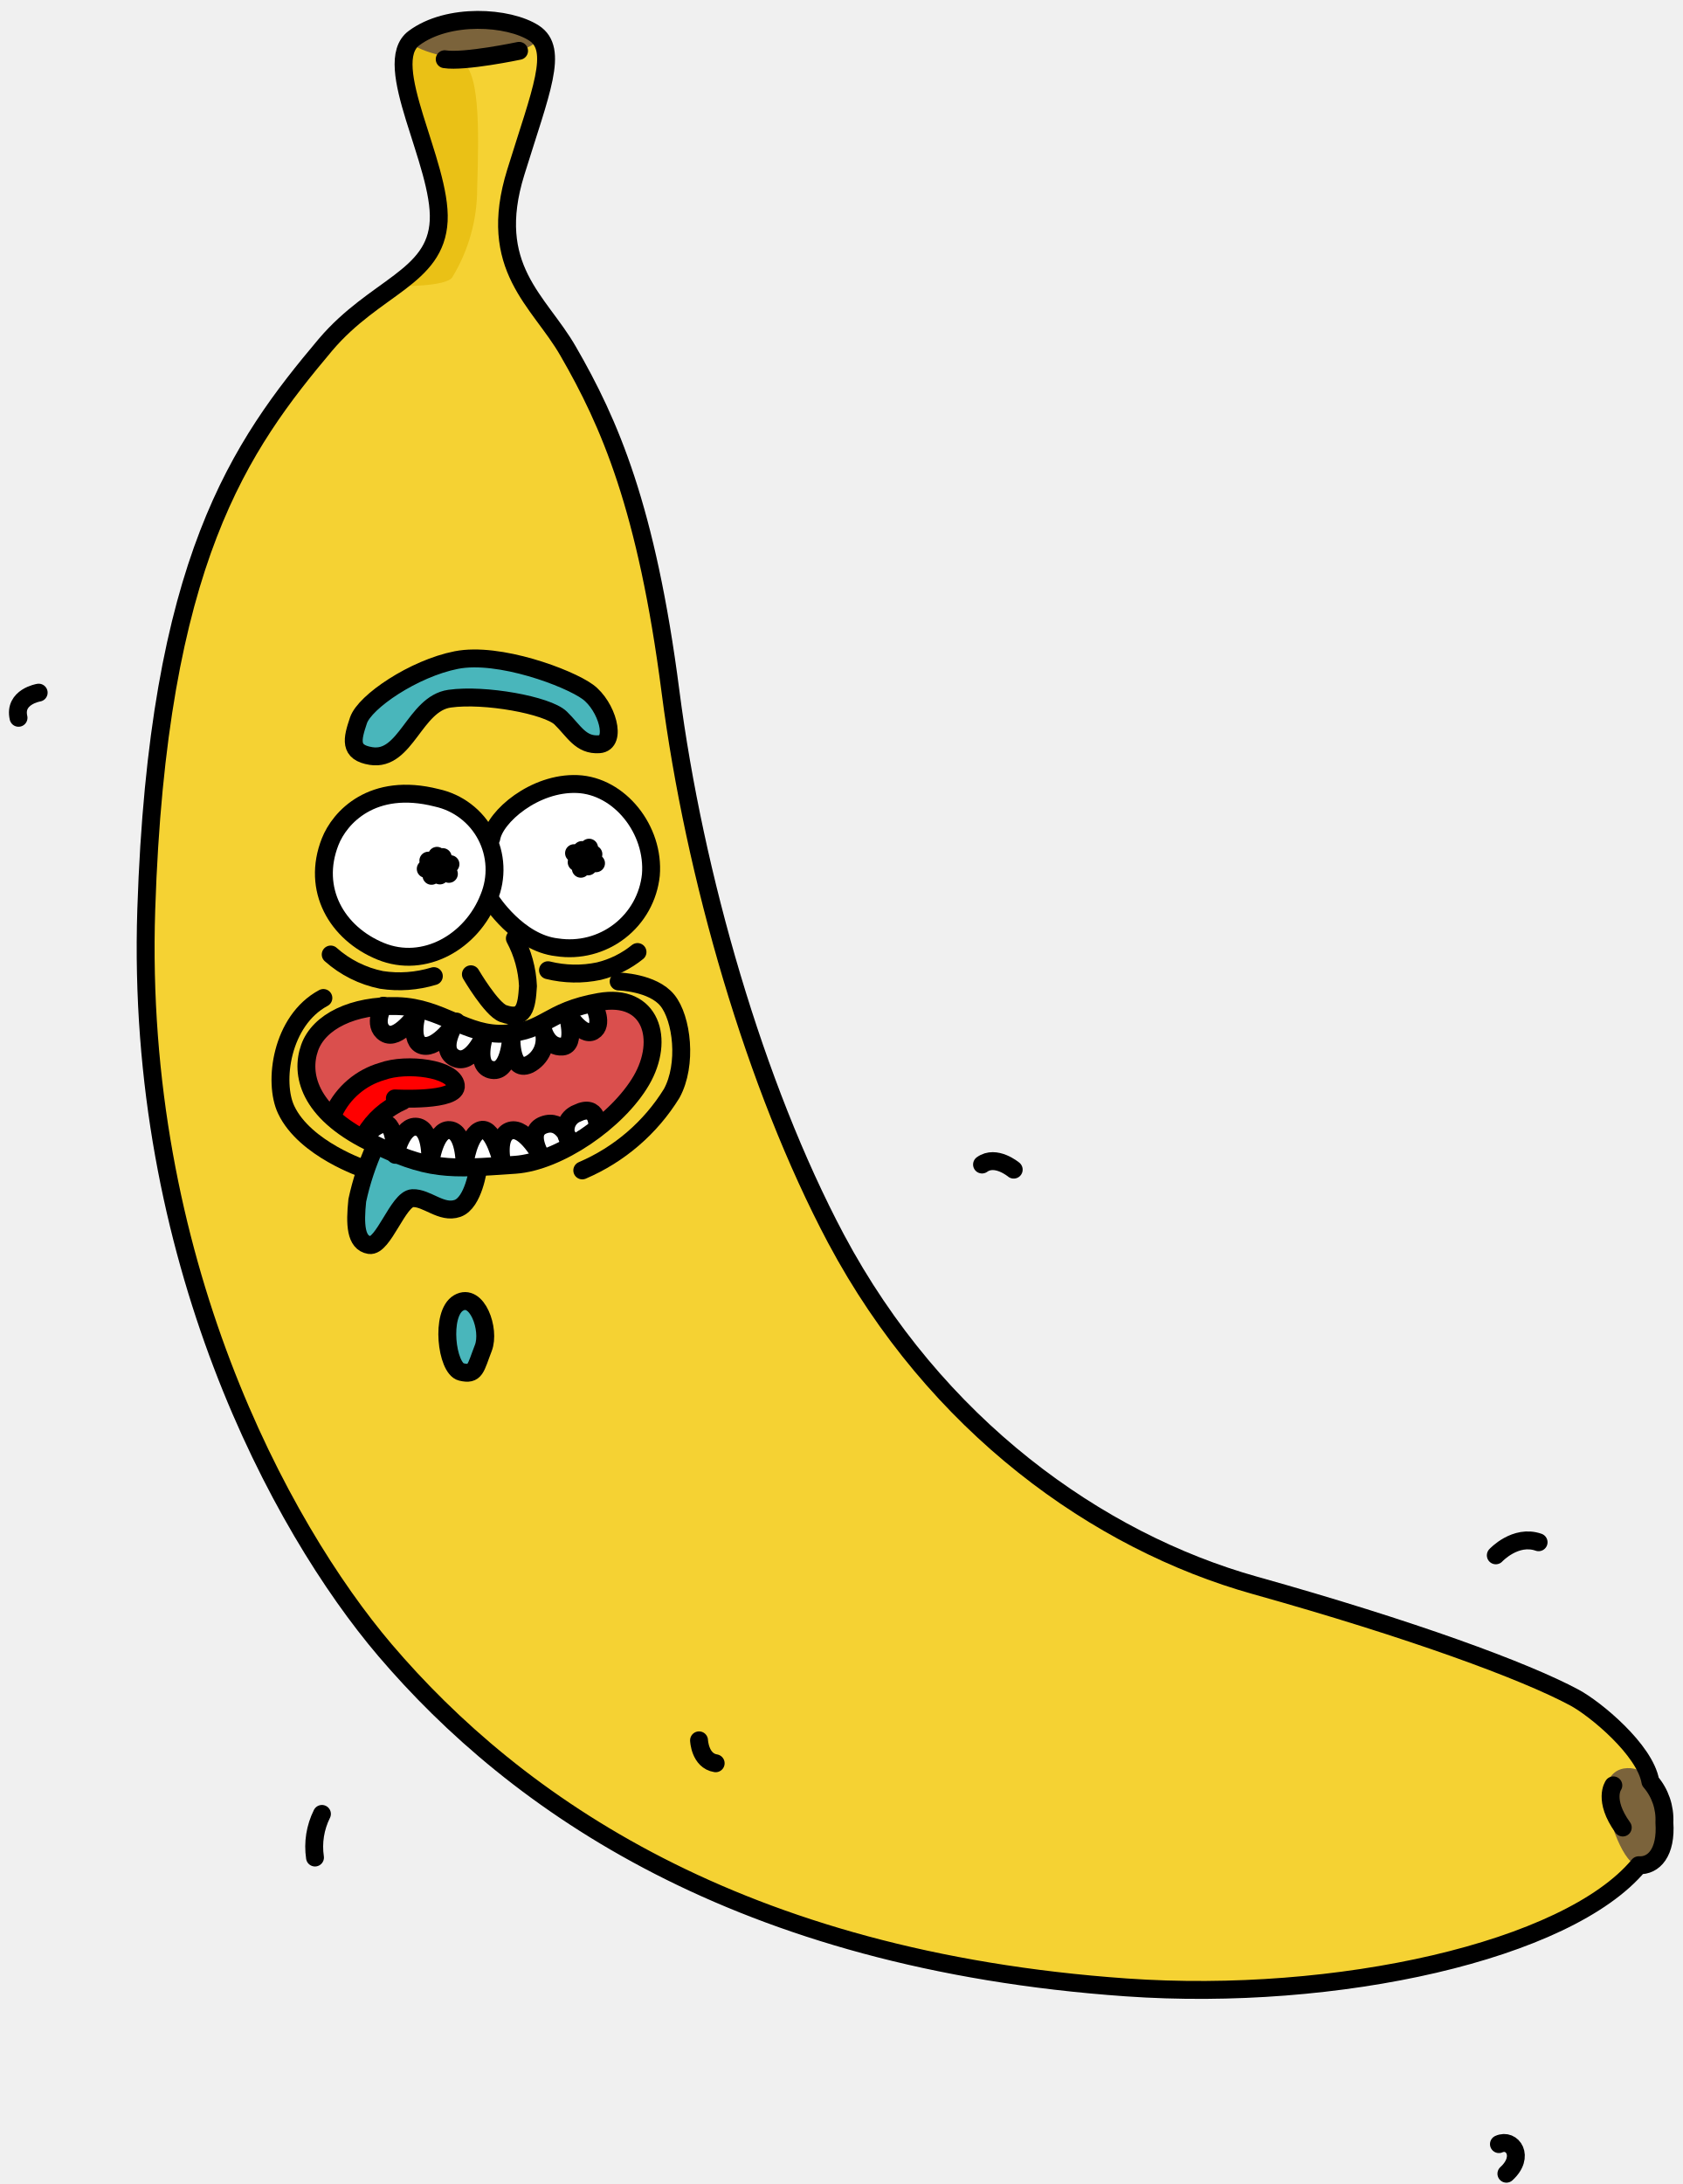
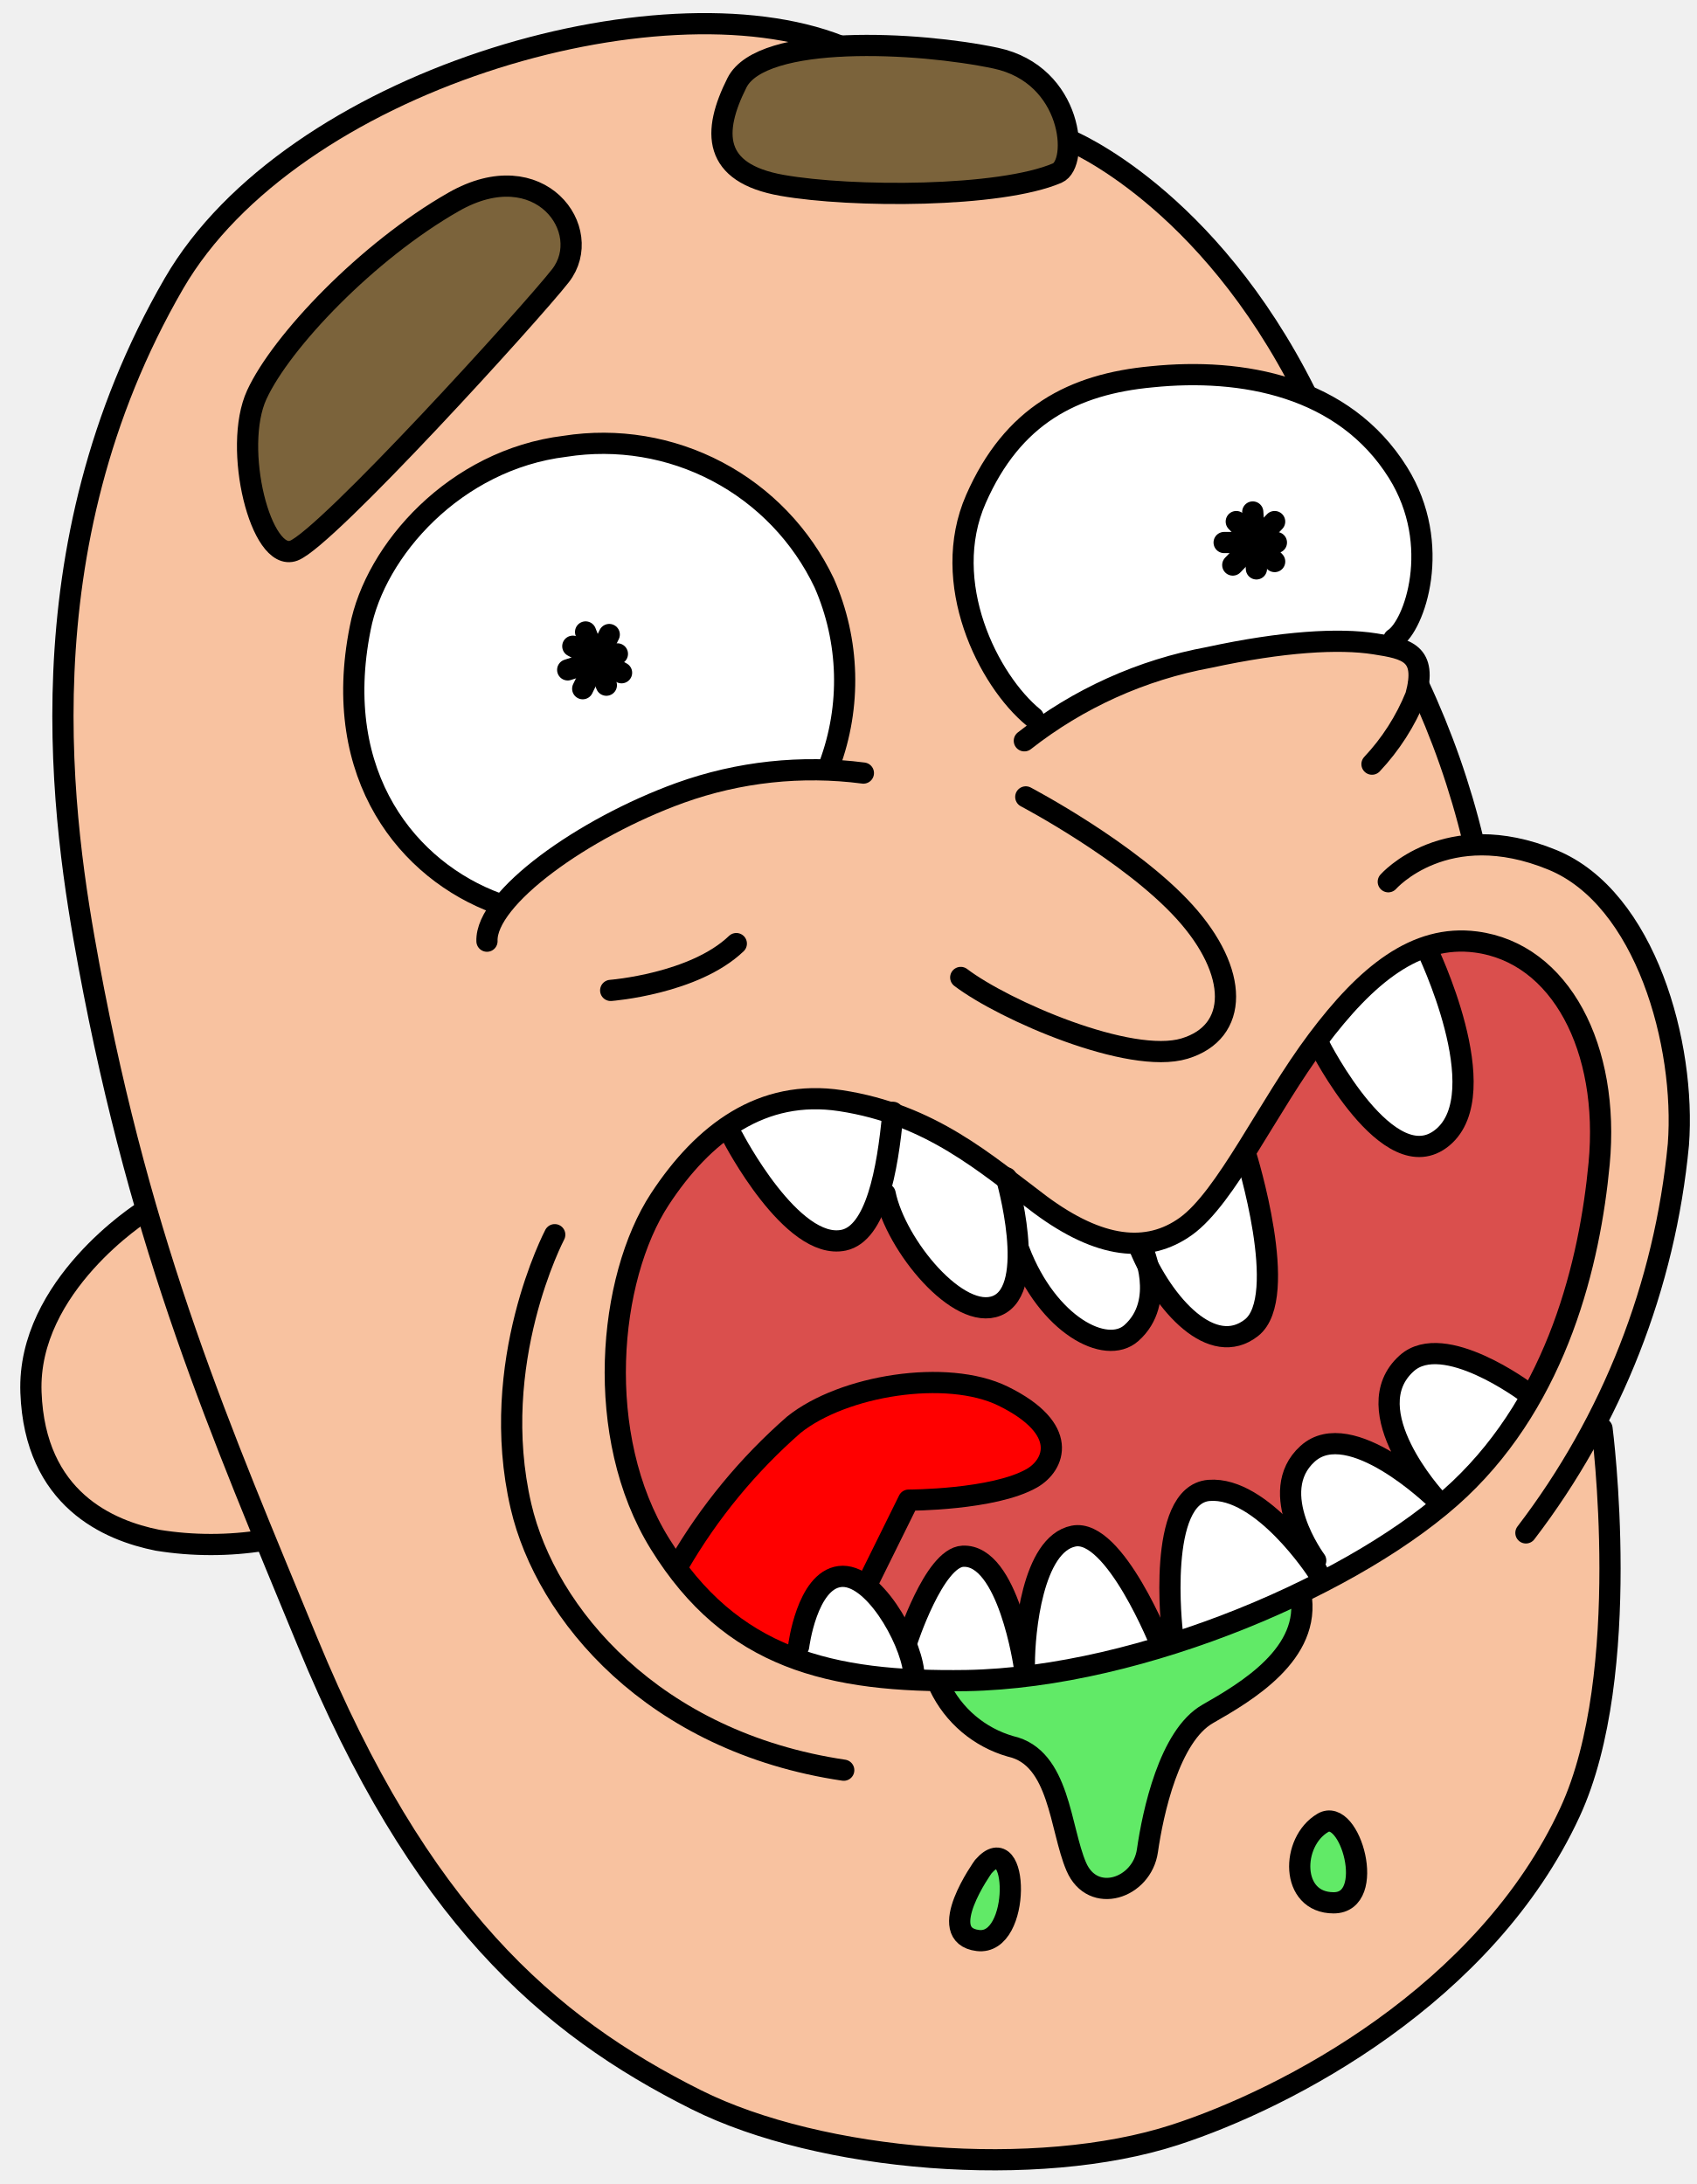
- <svg xmlns="http://www.w3.org/2000/svg" width="94" height="122" viewBox="0 0 94 122" fill="none">
-   <path d="M91.922 104.084C87.929 108.875 75.02 111.734 63.289 110.908C41.589 109.379 29.156 100.632 21.842 92.024C15.991 85.142 7.88 70.127 8.509 50.65C9.138 31.174 13.797 24.738 18.566 19.15C21.338 15.896 24.731 15.413 24.892 12.224C25.053 9.035 21.594 3.448 23.51 2.021C25.426 0.595 28.754 0.822 30.195 1.729C31.635 2.636 30.619 4.969 29.156 9.525C27.496 14.872 30.458 16.7 32.082 19.523C34.385 23.524 36.47 28.248 37.801 38.539C39.132 48.829 42.511 60.553 47.045 69.059C52.611 79.496 61.673 85.968 70.449 88.426C79.226 90.883 85.538 93.216 88.302 94.694C89.48 95.323 92.252 97.619 92.551 99.389C93.097 100.02 93.377 100.838 93.334 101.671C93.473 103.375 92.785 104.128 91.922 104.084Z" fill="#F5D233" />
-   <path d="M27.328 50.095C27.559 49.54 27.665 48.94 27.639 48.339C27.612 47.739 27.453 47.151 27.174 46.618C26.895 46.086 26.502 45.621 26.023 45.257C25.544 44.894 24.99 44.64 24.402 44.514C20.804 43.6 18.983 45.626 18.456 46.965C17.403 49.634 18.829 52.084 21.272 53.086C23.715 54.088 26.369 52.545 27.328 50.095Z" fill="white" />
-   <path d="M27.693 50.146C27.693 50.146 29.156 52.538 31.409 52.786C32.02 52.88 32.643 52.848 33.242 52.694C33.84 52.539 34.401 52.265 34.891 51.888C35.38 51.51 35.788 51.038 36.09 50.498C36.391 49.959 36.58 49.364 36.645 48.749C36.85 46.226 34.89 43.761 32.528 43.666C30.165 43.571 27.898 45.48 27.693 46.694V50.146Z" fill="white" />
-   <path d="M28.959 65.037C31.379 64.868 34.678 62.608 36.009 60.327C37.34 58.045 36.565 55.426 33.654 55.938C30.743 56.45 30.67 57.547 28.425 57.694C26.179 57.84 24.863 56.231 22.376 56.158C19.89 56.085 17.995 57.065 17.454 58.527C16.913 59.99 17.396 62.089 20.753 63.764C24.11 65.439 25.236 65.293 28.959 65.037Z" fill="#DA4F4D" />
-   <path d="M33.288 56.092C33.288 56.092 33.881 57.321 33.288 57.672C32.696 58.023 31.826 56.64 31.826 56.64C31.826 56.64 32.389 58.432 31.577 58.527C30.765 58.622 30.524 57.679 30.524 57.679C30.625 58.034 30.601 58.413 30.454 58.752C30.307 59.091 30.048 59.368 29.719 59.537C28.564 60.034 28.703 57.73 28.703 57.73C28.703 57.73 28.703 59.997 27.628 59.829C26.552 59.661 27.211 57.833 27.211 57.833C27.211 57.833 26.479 59.639 25.528 59.149C24.578 58.659 25.623 57.123 25.623 57.123C25.623 57.123 24.636 58.666 23.817 58.476C22.998 58.286 23.481 56.662 23.481 56.662C23.481 56.662 22.332 58.249 21.616 57.796C20.899 57.342 21.52 56.253 21.52 56.253C22.407 56.166 23.301 56.289 24.131 56.611C25.295 57.154 26.524 57.543 27.788 57.767C28.835 57.671 29.857 57.394 30.809 56.947C31.587 56.536 32.423 56.248 33.288 56.092Z" fill="white" />
-   <path d="M33.413 62.747C33.413 62.747 33.449 61.445 32.286 62.016C32.136 62.071 32.001 62.162 31.893 62.28C31.785 62.399 31.707 62.541 31.666 62.696C31.624 62.851 31.62 63.013 31.654 63.169C31.689 63.326 31.76 63.472 31.862 63.595C31.862 63.595 31.445 62.279 30.399 62.674C29.354 63.069 30.326 64.532 30.326 64.532C30.326 64.532 29.419 62.74 28.585 63.003C27.752 63.266 28.117 64.853 28.117 64.853C28.117 64.853 27.649 62.798 26.947 62.967C26.245 63.135 26.018 64.861 26.018 64.861C26.018 64.861 26.018 63.047 25.185 62.974C24.351 62.901 24.036 64.817 24.036 64.817C24.036 64.817 24.175 62.908 23.342 62.776C22.508 62.645 22.149 64.378 22.149 64.378C22.149 64.378 22.149 62.564 21.52 62.63C20.892 62.696 20.233 63.61 20.233 63.61C21.735 64.434 23.401 64.913 25.111 65.014C27.979 65.168 31.175 65.395 33.413 62.747Z" fill="white" />
-   <path d="M26.845 65.153C26.845 65.153 26.501 67.311 25.602 67.618C24.702 67.925 23.883 67.004 23.085 67.048C22.288 67.092 21.455 69.79 20.679 69.666C19.904 69.542 19.86 68.51 19.999 67.179C20.232 66.054 20.56 64.951 20.979 63.881C21.838 64.32 22.722 64.709 23.627 65.044C24.688 65.238 25.773 65.275 26.845 65.153Z" fill="#49B6BB" />
-   <path d="M27.013 75.246C27.408 74.222 26.662 72.13 25.631 72.73C24.6 73.33 24.965 76.387 25.777 76.577C26.589 76.767 26.582 76.365 27.013 75.246Z" fill="#49B6BB" />
-   <path d="M20.979 42.1C22.932 42.415 23.407 39.175 25.404 38.897C27.401 38.619 30.875 39.263 31.613 39.979C32.352 40.696 32.725 41.523 33.764 41.442C34.802 41.362 34.188 39.299 33.12 38.517C32.052 37.734 28.125 36.271 25.748 36.739C23.371 37.207 20.628 39.065 20.277 40.118C19.926 41.172 19.736 41.903 20.979 42.1Z" fill="#49B6BB" />
-   <path d="M18.624 62.308C19.188 61.293 20.059 60.482 21.111 59.99C22.081 59.532 23.181 59.429 24.219 59.697C24.717 59.778 25.836 60.187 25.536 60.699C24.987 61.636 22.544 61.299 22.544 61.299L20.497 63.493C19.825 63.179 19.196 62.781 18.624 62.308Z" fill="#FF0000" />
-   <path d="M17.6 103.763C17.476 102.93 17.612 102.08 17.988 101.327" stroke="black" stroke-linecap="round" stroke-linejoin="round" />
-   <path d="M84.17 121.425C85.23 120.46 84.492 119.436 83.753 119.772" stroke="black" stroke-linecap="round" stroke-linejoin="round" />
-   <path d="M83.578 86.882C83.578 86.882 84.675 85.697 85.969 86.151" stroke="black" stroke-linecap="round" stroke-linejoin="round" />
-   <path d="M56.641 65.337C56.641 65.337 55.639 64.495 54.871 65.051" stroke="black" stroke-linecap="round" stroke-linejoin="round" />
-   <path d="M39.059 97.217C39.059 97.217 39.103 98.358 39.988 98.497" stroke="black" stroke-linecap="round" stroke-linejoin="round" />
-   <path d="M2.161 38.692C2.161 38.692 0.764 38.919 1.035 40.097" stroke="black" stroke-linecap="round" stroke-linejoin="round" />
-   <path d="M25.273 15.486C26.184 13.99 26.665 12.271 26.662 10.52C26.765 7.221 26.838 3.572 25.594 3.374C24.351 3.177 23.4 1.831 22.8 2.76C22.201 3.689 22.8 4.72 22.925 5.685C23.049 6.651 24.461 10.19 24.475 10.863C24.59 12.12 24.36 13.384 23.81 14.52C23.443 15.13 22.924 15.634 22.303 15.983C22.303 15.983 24.929 16.027 25.273 15.486Z" fill="#EAC116" />
-   <path d="M91.367 104.121C90.701 104.011 89.56 101.196 89.794 99.784C90.028 98.372 91.791 98.628 92.127 99.367C92.464 100.106 92.983 101.093 92.983 101.093C93.048 101.844 93.004 102.6 92.851 103.338C92.603 104.209 91.367 104.121 91.367 104.121Z" fill="#7B633B" />
-   <path d="M29.727 1.824C28.718 1.19 27.524 0.919 26.34 1.056C24.724 1.253 23.269 1.787 22.976 2.219C22.683 2.65 25.06 3.345 26.318 3.323C27.576 3.301 30.97 2.592 29.727 1.824Z" fill="#7B633B" />
-   <path d="M28.783 65.066C31.204 64.897 34.502 62.637 35.834 60.355C37.165 58.074 36.389 55.455 33.478 55.967C30.568 56.479 30.494 57.591 28.264 57.737C26.033 57.883 24.702 56.274 22.215 56.201C19.729 56.128 17.82 57.064 17.3 58.527C16.781 59.99 17.242 62.089 20.599 63.764C23.956 65.439 25.06 65.321 28.783 65.066Z" stroke="black" stroke-linecap="round" stroke-linejoin="round" />
-   <path d="M28.768 52.42C29.209 53.242 29.459 54.152 29.5 55.083C29.427 56.26 29.302 57.035 28.117 56.618C27.459 56.384 26.311 54.424 26.311 54.424" stroke="black" stroke-linecap="round" stroke-linejoin="round" />
-   <path d="M27.32 50.146C27.55 49.59 27.655 48.991 27.628 48.391C27.601 47.79 27.442 47.203 27.163 46.671C26.884 46.139 26.492 45.674 26.013 45.31C25.535 44.946 24.982 44.692 24.395 44.565C20.796 43.651 18.975 45.677 18.449 47.015C17.395 49.685 18.822 52.135 21.265 53.137C23.707 54.139 26.362 52.603 27.32 50.146Z" stroke="black" stroke-linecap="round" stroke-linejoin="round" />
-   <path d="M27.452 46.825C27.649 45.611 29.88 43.702 32.25 43.797C34.619 43.892 36.58 46.357 36.367 48.88C36.302 49.495 36.113 50.09 35.812 50.63C35.51 51.169 35.102 51.642 34.613 52.019C34.123 52.397 33.562 52.671 32.964 52.825C32.365 52.98 31.742 53.011 31.131 52.918C28.937 52.676 27.415 50.277 27.415 50.277" stroke="black" stroke-linecap="round" stroke-linejoin="round" />
-   <path d="M21.418 56.179C21.418 56.179 20.789 57.269 21.513 57.722C22.237 58.176 23.305 56.596 23.305 56.596C23.305 56.596 22.815 58.22 23.642 58.41C24.468 58.6 25.499 57.064 25.499 57.064C25.499 57.064 24.461 58.6 25.404 59.09C26.348 59.58 27.086 57.774 27.086 57.774C27.086 57.774 26.457 59.602 27.503 59.77C28.549 59.938 28.578 57.671 28.578 57.671C28.578 57.671 28.425 59.99 29.566 59.463C29.894 59.294 30.154 59.017 30.301 58.678C30.447 58.34 30.472 57.96 30.37 57.605C30.37 57.605 30.619 58.527 31.431 58.461C32.242 58.395 31.679 56.574 31.679 56.574C31.679 56.574 32.535 57.956 33.142 57.605C33.749 57.254 33.201 56.194 33.201 56.194" stroke="black" stroke-linecap="round" stroke-linejoin="round" />
-   <path d="M33.383 62.916C33.383 62.916 33.42 61.614 32.257 62.184C32.107 62.24 31.972 62.33 31.864 62.449C31.756 62.567 31.678 62.709 31.636 62.864C31.595 63.019 31.591 63.181 31.625 63.338C31.659 63.495 31.73 63.641 31.833 63.764C31.833 63.764 31.416 62.447 30.37 62.842C29.324 63.237 30.297 64.7 30.297 64.7C30.297 64.7 29.361 62.916 28.527 63.157C27.693 63.398 28.059 65.007 28.059 65.007C28.059 65.007 27.598 62.945 26.889 63.12C26.179 63.296 25.96 65.014 25.96 65.014C25.96 65.014 25.96 63.201 25.126 63.128C24.292 63.054 24.036 64.985 24.036 64.985C24.036 64.985 24.168 63.076 23.305 62.945C22.442 62.813 22.091 64.51 22.091 64.51C22.091 64.51 22.091 62.696 21.462 62.762C21.256 62.803 21.062 62.889 20.895 63.016C20.728 63.143 20.591 63.306 20.497 63.493" stroke="black" stroke-linecap="round" stroke-linejoin="round" />
-   <path d="M18.654 62.14C18.915 61.59 19.29 61.102 19.754 60.707C20.218 60.312 20.76 60.021 21.345 59.851C22.742 59.346 25.338 59.697 25.47 60.626C25.602 61.555 22.062 61.358 22.062 61.358" stroke="black" stroke-linecap="round" stroke-linejoin="round" />
-   <path d="M20.38 63.383C20.868 62.551 21.608 61.895 22.493 61.511" stroke="black" stroke-linecap="round" stroke-linejoin="round" />
-   <path d="M18.478 53.32C19.281 54.036 20.261 54.526 21.316 54.739C22.294 54.889 23.294 54.816 24.241 54.527" stroke="black" stroke-linecap="round" stroke-linejoin="round" />
-   <path d="M35.621 53.181C34.99 53.692 34.253 54.057 33.464 54.248C32.524 54.446 31.551 54.428 30.619 54.197" stroke="black" stroke-linecap="round" stroke-linejoin="round" />
-   <path d="M34.568 54.827C34.568 54.827 36.47 54.87 37.289 55.88C38.108 56.889 38.415 59.464 37.53 61.08C36.348 62.994 34.603 64.496 32.535 65.38" stroke="black" stroke-linecap="round" stroke-linejoin="round" />
-   <path d="M20.38 65.307C20.38 65.307 17.037 64.203 15.991 61.994C15.26 60.458 15.713 57.013 18.069 55.748" stroke="black" stroke-linecap="round" stroke-linejoin="round" />
-   <path d="M20.957 64.041C20.52 65.008 20.186 66.018 19.963 67.055C19.824 68.393 19.868 69.424 20.643 69.549C21.418 69.673 22.245 66.967 23.049 66.93C23.854 66.894 24.666 67.815 25.565 67.501C26.465 67.186 26.721 65.248 26.721 65.248" stroke="black" stroke-linecap="round" stroke-linejoin="round" />
-   <path d="M27.006 75.298C27.401 74.274 26.655 72.182 25.623 72.782C24.592 73.382 24.958 76.439 25.77 76.636C26.582 76.834 26.567 76.424 27.006 75.298Z" stroke="black" stroke-linecap="round" stroke-linejoin="round" />
-   <path d="M91.564 104.194C87.571 108.985 74.662 111.844 62.931 111.018C41.253 109.497 28.812 100.742 21.506 92.171C15.655 85.288 7.537 70.273 8.173 50.797C8.809 31.32 13.453 24.884 18.185 19.26C20.957 15.998 24.351 15.523 24.512 12.334C24.673 9.145 21.213 3.557 23.13 2.131C25.046 0.705 28.425 0.932 29.836 1.846C31.248 2.76 30.224 5.086 28.82 9.62C27.159 14.967 30.129 16.795 31.745 19.618C34.056 23.619 36.133 28.344 37.464 38.634C38.795 48.924 42.189 60.678 46.709 69.191C52.267 79.627 61.336 86.1 70.113 88.558C78.889 91.015 85.201 93.341 87.966 94.825C89.143 95.454 91.915 97.751 92.215 99.521C92.76 100.152 93.04 100.97 92.998 101.803C93.115 103.485 92.405 104.238 91.564 104.194Z" stroke="black" stroke-linecap="round" stroke-linejoin="round" />
-   <path d="M20.731 42.232C22.683 42.547 23.159 39.307 25.119 39.029C27.079 38.751 30.59 39.394 31.328 40.111C32.067 40.828 32.44 41.647 33.478 41.574C34.517 41.501 33.91 39.431 32.842 38.648C31.774 37.866 27.876 36.403 25.499 36.871C23.122 37.339 20.38 39.197 20.029 40.243C19.677 41.289 19.487 42.035 20.731 42.232Z" stroke="black" stroke-linecap="round" stroke-linejoin="round" />
-   <path d="M24.738 47.878L24.11 48.924" stroke="black" stroke-linecap="round" stroke-linejoin="round" />
-   <path d="M25.082 48.815L23.934 48.076" stroke="black" stroke-linecap="round" stroke-linejoin="round" />
-   <path d="M25.17 48.273L23.788 48.537" stroke="black" stroke-linecap="round" stroke-linejoin="round" />
-   <path d="M24.578 48.903L24.417 47.806" stroke="black" stroke-linecap="round" stroke-linejoin="round" />
-   <path d="M32.455 48.529L32.915 47.352" stroke="black" stroke-linecap="round" stroke-linejoin="round" />
-   <path d="M33.303 48.222L32.074 47.659" stroke="black" stroke-linecap="round" stroke-linejoin="round" />
-   <path d="M33.157 47.718L32.221 48.164" stroke="black" stroke-linecap="round" stroke-linejoin="round" />
-   <path d="M32.513 47.483L32.864 48.398" stroke="black" stroke-linecap="round" stroke-linejoin="round" />
-   <path d="M29.003 2.84C29.003 2.84 25.953 3.484 24.848 3.308" stroke="black" stroke-linecap="round" stroke-linejoin="round" />
-   <path d="M90.145 99.732C90.145 99.732 89.56 100.544 90.672 102.087" stroke="black" stroke-linecap="round" stroke-linejoin="round" />
+ <svg xmlns="http://www.w3.org/2000/svg" width="80" height="103" viewBox="0 0 80 103" fill="none">
+   <path d="M61.183 18.35C61.183 18.35 57.227 11.1 54.401 9.216L50.445 6.579C50.445 6.579 38.387 0.64 32.758 1.017C27.128 1.394 20.323 3.188 16.555 5.539C12.787 7.89 7.489 11.944 5.628 19.013C3.766 26.082 3.088 25.419 2.9 33.618C2.711 41.817 4.189 45.766 4.475 46.987C4.761 48.208 6.826 57.258 6.826 57.258C6.826 57.258 10.783 68.751 11.536 70.356C12.29 71.961 15.425 79.867 16.178 81.374C18.02 84.589 20.033 87.703 22.207 90.703C24.435 93.045 26.864 95.189 29.464 97.109C31.537 98.616 36.526 100.41 38.033 100.787C41.401 101.345 44.797 101.722 48.206 101.917C50.467 102.015 56.594 100.696 58.38 99.468C60.166 98.239 63.565 97.207 66.481 94.66C69.398 92.113 71.854 89.294 72.608 87.787C73.673 85.864 74.556 83.846 75.246 81.758C75.617 79.418 75.835 77.057 75.901 74.689L75.713 68.939L75.434 66.965C75.434 66.965 77.032 62.82 77.318 62.353C78.018 60.333 78.523 58.251 78.825 56.136C78.825 55.103 79.293 50.958 78.825 48.6C78.358 46.241 76.655 43.046 75.434 42.104C74.213 41.162 73.64 40.031 69.496 39.752L66.956 32.593L66.858 31.274L65.637 30.332L61.183 18.35Z" fill="#F8C2A0" />
+   <path d="M2.115 68.841C1.262 66.798 1.227 64.504 2.017 62.435C3.155 59.519 6.825 57.258 6.825 57.258L9.651 65.646L12.568 72.526C12.568 72.526 9.553 72.813 8.046 72.813C6.539 72.813 3.057 71.388 2.115 68.841Z" fill="#F8C2A0" />
+   <path d="M55.847 57.907C57.746 56.55 59.721 52.232 62.042 49.135C64.363 46.037 66.669 44.116 69.525 44.447C73.526 44.967 75.848 49.481 75.335 54.9C74.891 59.549 73.398 65.865 68.756 70.251C64.114 74.636 53.79 79.151 45.53 79.294C39.079 79.392 34.43 78.261 31.076 72.843C27.934 67.771 28.627 60.326 31.076 56.588C33.111 53.49 35.892 51.403 39.592 51.983C43.85 52.631 46.434 54.952 49.012 56.889C51.785 58.954 54.038 59.195 55.847 57.907Z" fill="#DA4F4D" />
+   <path d="M44.633 80.055C44.95 80.657 45.396 81.182 45.939 81.591C46.483 82 47.11 82.284 47.776 82.422C50.097 82.942 50.097 86.295 50.873 88.096C51.649 89.897 53.971 89.129 54.227 87.343C54.483 85.557 55.259 81.924 57.068 80.892C58.876 79.859 61.974 78.051 61.454 75.217C61.454 75.217 58.138 76.498 57.068 77.003C55.044 77.764 52.962 78.364 50.843 78.797C48.077 79.174 44.942 79.302 44.942 79.302L44.249 79.362L44.633 80.055Z" fill="#61EA67" />
+   <path d="M62.298 86.032C60.791 86.921 60.753 89.8 62.81 89.8C64.868 89.8 63.587 85.256 62.298 86.032Z" fill="#61EA67" />
+   <path d="M46.321 88.096C46.321 88.096 44 91.321 46.065 91.577C48.13 91.834 47.979 86.159 46.321 88.096Z" fill="#61EA67" />
+   <path d="M48.62 33.649C46.495 31.908 44.166 27.235 45.907 23.347C47.648 19.458 50.519 17.936 54.197 17.582C58.455 17.182 63.24 18.057 65.81 22.103C67.935 25.525 66.563 29.338 65.614 29.941L65.569 30.273C63.861 30.029 62.129 30.029 60.421 30.273C58.289 30.71 54.521 31.403 52.885 32.217C51.25 33.031 49.245 34.161 49.245 34.161L48.62 33.649Z" fill="white" />
+   <path d="M23.593 42.813C19.448 41.306 15.507 36.52 16.916 29.497C17.669 25.834 21.438 21.554 26.57 20.921C29.029 20.535 31.547 20.955 33.749 22.117C35.95 23.28 37.717 25.123 38.785 27.371C39.969 30.211 40.036 33.392 38.974 36.279C37.752 36.226 36.528 36.333 35.334 36.596C33.069 37.11 30.86 37.847 28.74 38.796C27.058 39.756 25.496 40.915 24.09 42.248L23.593 42.813Z" fill="white" />
+   <path d="M26.728 12.879C28.378 10.754 25.763 7.076 21.694 9.397C17.625 11.719 13.578 15.976 12.409 18.486C11.242 20.995 12.605 26.421 14.15 25.841C15.695 25.261 25.387 14.62 26.728 12.879Z" fill="#7B633B" />
+   <path d="M50.157 8.04C51.197 7.595 50.911 3.398 47.256 2.622C43.601 1.845 36.223 1.491 35.063 3.752C33.902 6.013 33.902 8.01 37.195 8.59C40.489 9.171 47.452 9.201 50.157 8.04Z" fill="#7B633B" />
+   <path d="M58.733 54.244L59.397 56.98C59.642 58.095 59.784 59.23 59.819 60.371C59.728 61.268 59.352 62.82 58.266 63.008C57.181 63.197 55.584 61.976 55.584 61.976L54.31 60.137L53.647 58.63C54.402 58.446 55.138 58.194 55.847 57.877C56.574 57.23 57.239 56.519 57.837 55.751L58.733 54.244Z" fill="white" />
+   <path d="M62.08 48.924L64.574 46.242C65.398 45.624 66.3 45.117 67.257 44.734L68.485 47.794C68.485 47.794 69.239 50.952 68.907 51.984C68.576 53.017 68.063 54.245 66.601 54.011C65.139 53.778 64.25 52.361 63.775 51.894C63.133 50.95 62.566 49.957 62.08 48.924Z" fill="white" />
+   <path d="M47.573 55.609C47.862 56.702 48.022 57.825 48.047 58.955C48.363 59.94 48.842 60.865 49.464 61.691C50.218 62.444 51.635 63.296 52.388 63.198C52.778 63.13 53.141 62.952 53.433 62.685C53.725 62.418 53.935 62.073 54.038 61.691C54.182 60.983 54.325 60.139 54.325 60.139L53.662 58.631C52.966 58.526 52.277 58.382 51.597 58.202C50.775 57.968 47.573 55.609 47.573 55.609Z" fill="white" />
+   <path d="M41.491 56.129C41.766 54.969 41.922 53.785 41.958 52.594C42.856 52.868 43.725 53.231 44.55 53.679C45.214 54.154 47.565 55.609 47.565 55.609C47.791 56.713 47.95 57.831 48.039 58.955C48.039 59.897 47.617 61.502 46.819 61.69C46.02 61.879 44.324 60.793 43.759 60.093C43.194 59.392 41.491 56.129 41.491 56.129Z" fill="white" />
+   <path d="M34.264 53.068C35.115 52.42 36.125 52.014 37.188 51.893C38.929 51.704 41.988 52.601 41.988 52.601C41.948 53.52 41.837 54.435 41.657 55.337C41.423 56.188 41.001 58.396 39.629 58.449C38.258 58.502 37.278 57.537 36.314 56.407C35.538 55.354 34.852 54.237 34.264 53.068Z" fill="white" />
+   <path d="M37.489 78.217C37.489 78.217 37.678 75.67 38.431 75.059C39.185 74.449 39.894 73.884 40.737 74.637C41.464 75.431 42.082 76.318 42.576 77.275C42.576 77.275 43.563 75.202 43.94 74.682C44.317 74.162 44.973 73.221 45.824 73.462C46.676 73.703 47.799 76.521 48.04 77.23C48.455 75.786 48.959 74.369 49.547 72.987C49.676 72.796 49.847 72.638 50.048 72.526C50.249 72.415 50.474 72.352 50.704 72.343C50.933 72.334 51.162 72.38 51.371 72.476C51.58 72.572 51.763 72.716 51.906 72.896C52.9 74.396 53.803 75.954 54.611 77.561C53.163 78.103 51.663 78.497 50.135 78.737C48.124 79.058 46.096 79.262 44.061 79.347C41.851 79.094 39.657 78.717 37.489 78.217Z" fill="white" />
+   <path d="M55.199 77.417C55.199 77.417 55.056 74.681 55.154 73.74C55.252 72.797 55.441 70.394 56.759 70.258C58.078 70.122 59.728 71.433 59.728 71.433L62.366 74.681L58.553 76.332L55.199 77.417Z" fill="white" />
+   <path d="M67.867 71.011C67.867 71.011 65.915 68.984 64.951 68.562C63.986 68.14 62.079 67.854 61.228 68.894C60.376 69.934 61.183 72.051 61.183 72.051L62.358 74.689C62.358 74.689 67.257 72.044 67.867 71.011Z" fill="white" />
+   <path d="M72.2 65.692C72.2 65.692 69.563 63.951 67.49 63.853C65.418 63.755 65.275 66.257 65.561 66.965C65.847 67.674 67.166 70.123 67.166 70.123L67.875 71.02C67.875 71.02 71.447 68.043 72.2 65.692Z" fill="white" />
+   <path d="M31.935 73.74C31.935 73.74 34.008 70.824 34.671 69.882C35.334 68.94 38.205 66.069 40.044 65.782C41.883 65.496 43.435 64.84 45.319 65.315C47.203 65.79 48.808 66.679 49.185 67.244C49.562 67.809 49.705 69.505 48.62 69.837C47.535 70.168 45.04 71.012 42.968 70.733L40.941 74.69C40.476 74.406 39.923 74.307 39.388 74.411C38.68 74.645 38.356 75.353 38.024 76.34C37.819 76.959 37.646 77.588 37.504 78.224C36.424 77.856 35.395 77.35 34.445 76.717C33.546 75.779 32.708 74.785 31.935 73.74Z" fill="#FF0000" />
+   <path d="M59.065 24.146L59.238 26.829" stroke="black" stroke-linecap="round" stroke-linejoin="round" />
+   <path d="M57.716 25.586H60.18" stroke="black" stroke-linecap="round" stroke-linejoin="round" />
+   <path d="M58.288 24.598L60.098 26.483" stroke="black" stroke-linecap="round" stroke-linejoin="round" />
+   <path d="M58.123 26.648L60.097 24.598" stroke="black" stroke-linecap="round" stroke-linejoin="round" />
+   <path d="M27.61 29.804L28.589 32.314" stroke="black" stroke-linecap="round" stroke-linejoin="round" />
+   <path d="M26.766 31.592L29.109 30.838" stroke="black" stroke-linecap="round" stroke-linejoin="round" />
+   <path d="M27.007 30.477L29.305 31.727" stroke="black" stroke-linecap="round" stroke-linejoin="round" />
+   <path d="M27.474 32.48L28.725 29.925" stroke="black" stroke-linecap="round" stroke-linejoin="round" />
+   <path d="M55.907 57.839C57.806 56.483 59.781 52.165 62.102 49.068C64.423 45.97 66.759 44.056 69.585 44.425C73.587 44.945 75.908 49.459 75.396 54.878C74.959 59.52 73.451 65.843 68.817 70.229C64.182 74.615 53.858 79.114 45.568 79.257C39.117 79.355 34.468 78.224 31.114 72.806C27.971 67.734 28.665 60.289 31.114 56.551C33.156 53.438 35.929 51.343 39.63 51.908C43.888 52.557 46.472 54.878 49.05 56.815C51.853 58.894 54.106 59.128 55.907 57.839Z" stroke="black" stroke-linecap="round" stroke-linejoin="round" />
+   <path d="M26.155 58.23C26.155 58.23 22.983 64.259 24.565 71.042C25.741 76.098 30.782 82.15 39.78 83.484" stroke="black" stroke-linecap="round" stroke-linejoin="round" />
+   <path d="M65.455 41.584C65.455 41.584 68.168 38.487 73.195 40.552C77.596 42.36 79.487 49.278 79.133 53.973C78.499 60.633 76.008 66.98 71.944 72.293" stroke="black" stroke-linecap="round" stroke-linejoin="round" />
+   <path d="M44.294 79.52C44.62 80.204 45.087 80.812 45.665 81.302C46.243 81.791 46.919 82.153 47.648 82.361C49.969 82.881 49.969 86.234 50.745 88.035C51.521 89.836 53.842 89.068 54.099 87.282C54.355 85.496 55.131 81.863 56.94 80.831C58.748 79.798 61.846 77.99 61.326 75.156" stroke="black" stroke-linecap="round" stroke-linejoin="round" />
+   <path d="M62.366 85.971C60.858 86.86 60.821 89.739 62.878 89.739C64.936 89.739 63.654 85.195 62.366 85.971Z" stroke="black" stroke-linecap="round" stroke-linejoin="round" />
+   <path d="M46.359 88.035C46.359 88.035 44.038 91.261 46.103 91.517C48.168 91.773 48.04 86.099 46.359 88.035Z" stroke="black" stroke-linecap="round" stroke-linejoin="round" />
+   <path d="M48.364 37.583C48.364 37.583 53.27 40.16 55.847 43.001C58.424 45.842 58.424 48.675 55.847 49.452C53.27 50.228 47.331 47.643 45.297 46.098" stroke="black" stroke-linecap="round" stroke-linejoin="round" />
+   <path d="M75.532 67.373C75.532 67.373 77.04 78.925 74.025 85.459C70.046 94.073 60.709 98.956 55.396 100.682C48.907 102.792 38.689 101.955 32.826 99.024C25.794 95.504 19.766 90.229 14.491 77.418C10.429 67.546 6.706 59.083 4.189 45.518C2.975 38.947 0.926 25.924 8.205 13.362C13.737 3.829 31.07 -1.205 39.593 2.163" stroke="black" stroke-linecap="round" stroke-linejoin="round" />
+   <path d="M50.429 6.617C50.429 6.617 56.917 9.255 61.559 18.547" stroke="black" stroke-linecap="round" stroke-linejoin="round" />
+   <path d="M66.88 32.292C67.984 34.651 68.848 37.115 69.457 39.648" stroke="black" stroke-linecap="round" stroke-linejoin="round" />
+   <path d="M65.719 30.129C66.684 29.526 68.04 25.705 65.915 22.291C63.368 18.207 58.56 17.333 54.302 17.77C50.594 18.116 47.746 19.586 46.013 23.535C44.279 27.484 46.593 32.088 48.725 33.837" stroke="black" stroke-linecap="round" stroke-linejoin="round" />
+   <path d="M48.296 34.937C50.838 32.94 53.828 31.59 57.008 31.004C60.489 30.25 63.134 30.099 64.815 30.363C66.322 30.597 67.302 30.793 66.752 32.812C66.269 34.006 65.569 35.1 64.687 36.038" stroke="black" stroke-linecap="round" stroke-linejoin="round" />
+   <path d="M39.102 36.09C40.142 33.303 40.056 30.222 38.861 27.498C37.792 25.248 36.024 23.404 33.821 22.242C31.618 21.079 29.098 20.66 26.637 21.048C21.453 21.681 17.685 25.954 16.984 29.624C15.575 36.647 19.29 41.078 23.435 42.601" stroke="black" stroke-linecap="round" stroke-linejoin="round" />
+   <path d="M40.707 36.459C37.793 36.077 34.829 36.398 32.063 37.393C27.482 39.051 22.885 42.359 22.96 44.387" stroke="black" stroke-linecap="round" stroke-linejoin="round" />
+   <path d="M28.793 46.709C28.793 46.709 32.726 46.407 34.716 44.501" stroke="black" stroke-linecap="round" stroke-linejoin="round" />
+   <path d="M67.264 44.741C67.264 44.741 70.558 51.524 68.018 53.641C65.478 55.759 62.215 49.316 62.215 49.316" stroke="black" stroke-linecap="round" stroke-linejoin="round" />
+   <path d="M34.558 53.65C34.558 53.65 37.331 59.008 39.78 58.488C41.287 58.164 41.845 55.262 42.101 52.459" stroke="black" stroke-linecap="round" stroke-linejoin="round" />
+   <path d="M47.452 55.548C47.452 55.548 48.959 60.763 47.008 61.577C45.199 62.33 42.23 58.736 41.732 56.301" stroke="black" stroke-linecap="round" stroke-linejoin="round" />
+   <path d="M53.858 58.872C53.858 58.872 55.018 61.389 53.337 62.873C52.139 63.928 49.404 62.489 48.062 59" stroke="black" stroke-linecap="round" stroke-linejoin="round" />
+   <path d="M58.748 54.486C58.748 54.486 60.836 61.178 59.005 62.617C57.173 64.057 54.875 61.585 53.73 58.849" stroke="black" stroke-linecap="round" stroke-linejoin="round" />
+   <path d="M32.003 73.777C33.44 71.304 35.27 69.082 37.422 67.198C39.743 65.329 44.641 64.545 47.294 65.842C50.452 67.394 49.728 69.097 48.65 69.715C46.842 70.748 42.84 70.748 42.84 70.748L40.941 74.591" stroke="black" stroke-linecap="round" stroke-linejoin="round" />
+   <path d="M71.944 65.647C71.944 65.647 68.07 62.745 66.33 64.29C63.843 66.506 67.686 70.68 67.686 70.68C67.686 70.68 63.654 66.747 61.65 68.563C59.645 70.379 62.034 73.597 62.034 73.597" stroke="black" stroke-linecap="round" stroke-linejoin="round" />
+   <path d="M37.655 77.644C37.655 77.644 38.04 74.547 39.592 74.351C41.145 74.155 42.885 77.252 43.074 78.805" stroke="black" stroke-linecap="round" stroke-linejoin="round" />
+   <path d="M48.296 78.617C48.296 78.617 47.542 73.289 45.395 73.394C44.038 73.462 42.749 77.456 42.749 77.456" stroke="black" stroke-linecap="round" stroke-linejoin="round" />
+   <path d="M54.747 77.607C54.747 77.607 52.554 72.06 50.617 72.444C48.68 72.829 48.296 76.966 48.296 78.473" stroke="black" stroke-linecap="round" stroke-linejoin="round" />
+   <path d="M55.267 76.936C55.267 76.936 54.513 70.485 57.007 70.289C59.502 70.093 62.102 74.095 62.102 74.095" stroke="black" stroke-linecap="round" stroke-linejoin="round" />
+   <path d="M6.735 57.16C6.735 57.16 1.271 60.627 1.46 65.668C1.648 70.71 5.122 72.179 7.428 72.639C9.095 72.909 10.795 72.909 12.462 72.639" stroke="black" stroke-linecap="round" stroke-linejoin="round" />
+   <path d="M26.427 13C28.077 10.875 25.462 7.197 21.392 9.519C17.323 11.84 13.269 16.098 12.108 18.614C10.947 21.132 12.304 26.55 13.849 25.97C15.394 25.389 25.07 14.741 26.427 13Z" stroke="black" stroke-linecap="round" stroke-linejoin="round" />
+   <path d="M49.848 8.162C50.888 7.717 50.602 3.519 46.947 2.743C43.292 1.967 35.914 1.583 34.746 3.904C33.578 6.225 33.586 8.162 36.871 8.742C40.157 9.322 47.135 9.322 49.848 8.162Z" stroke="black" stroke-linecap="round" stroke-linejoin="round" />
</svg>
